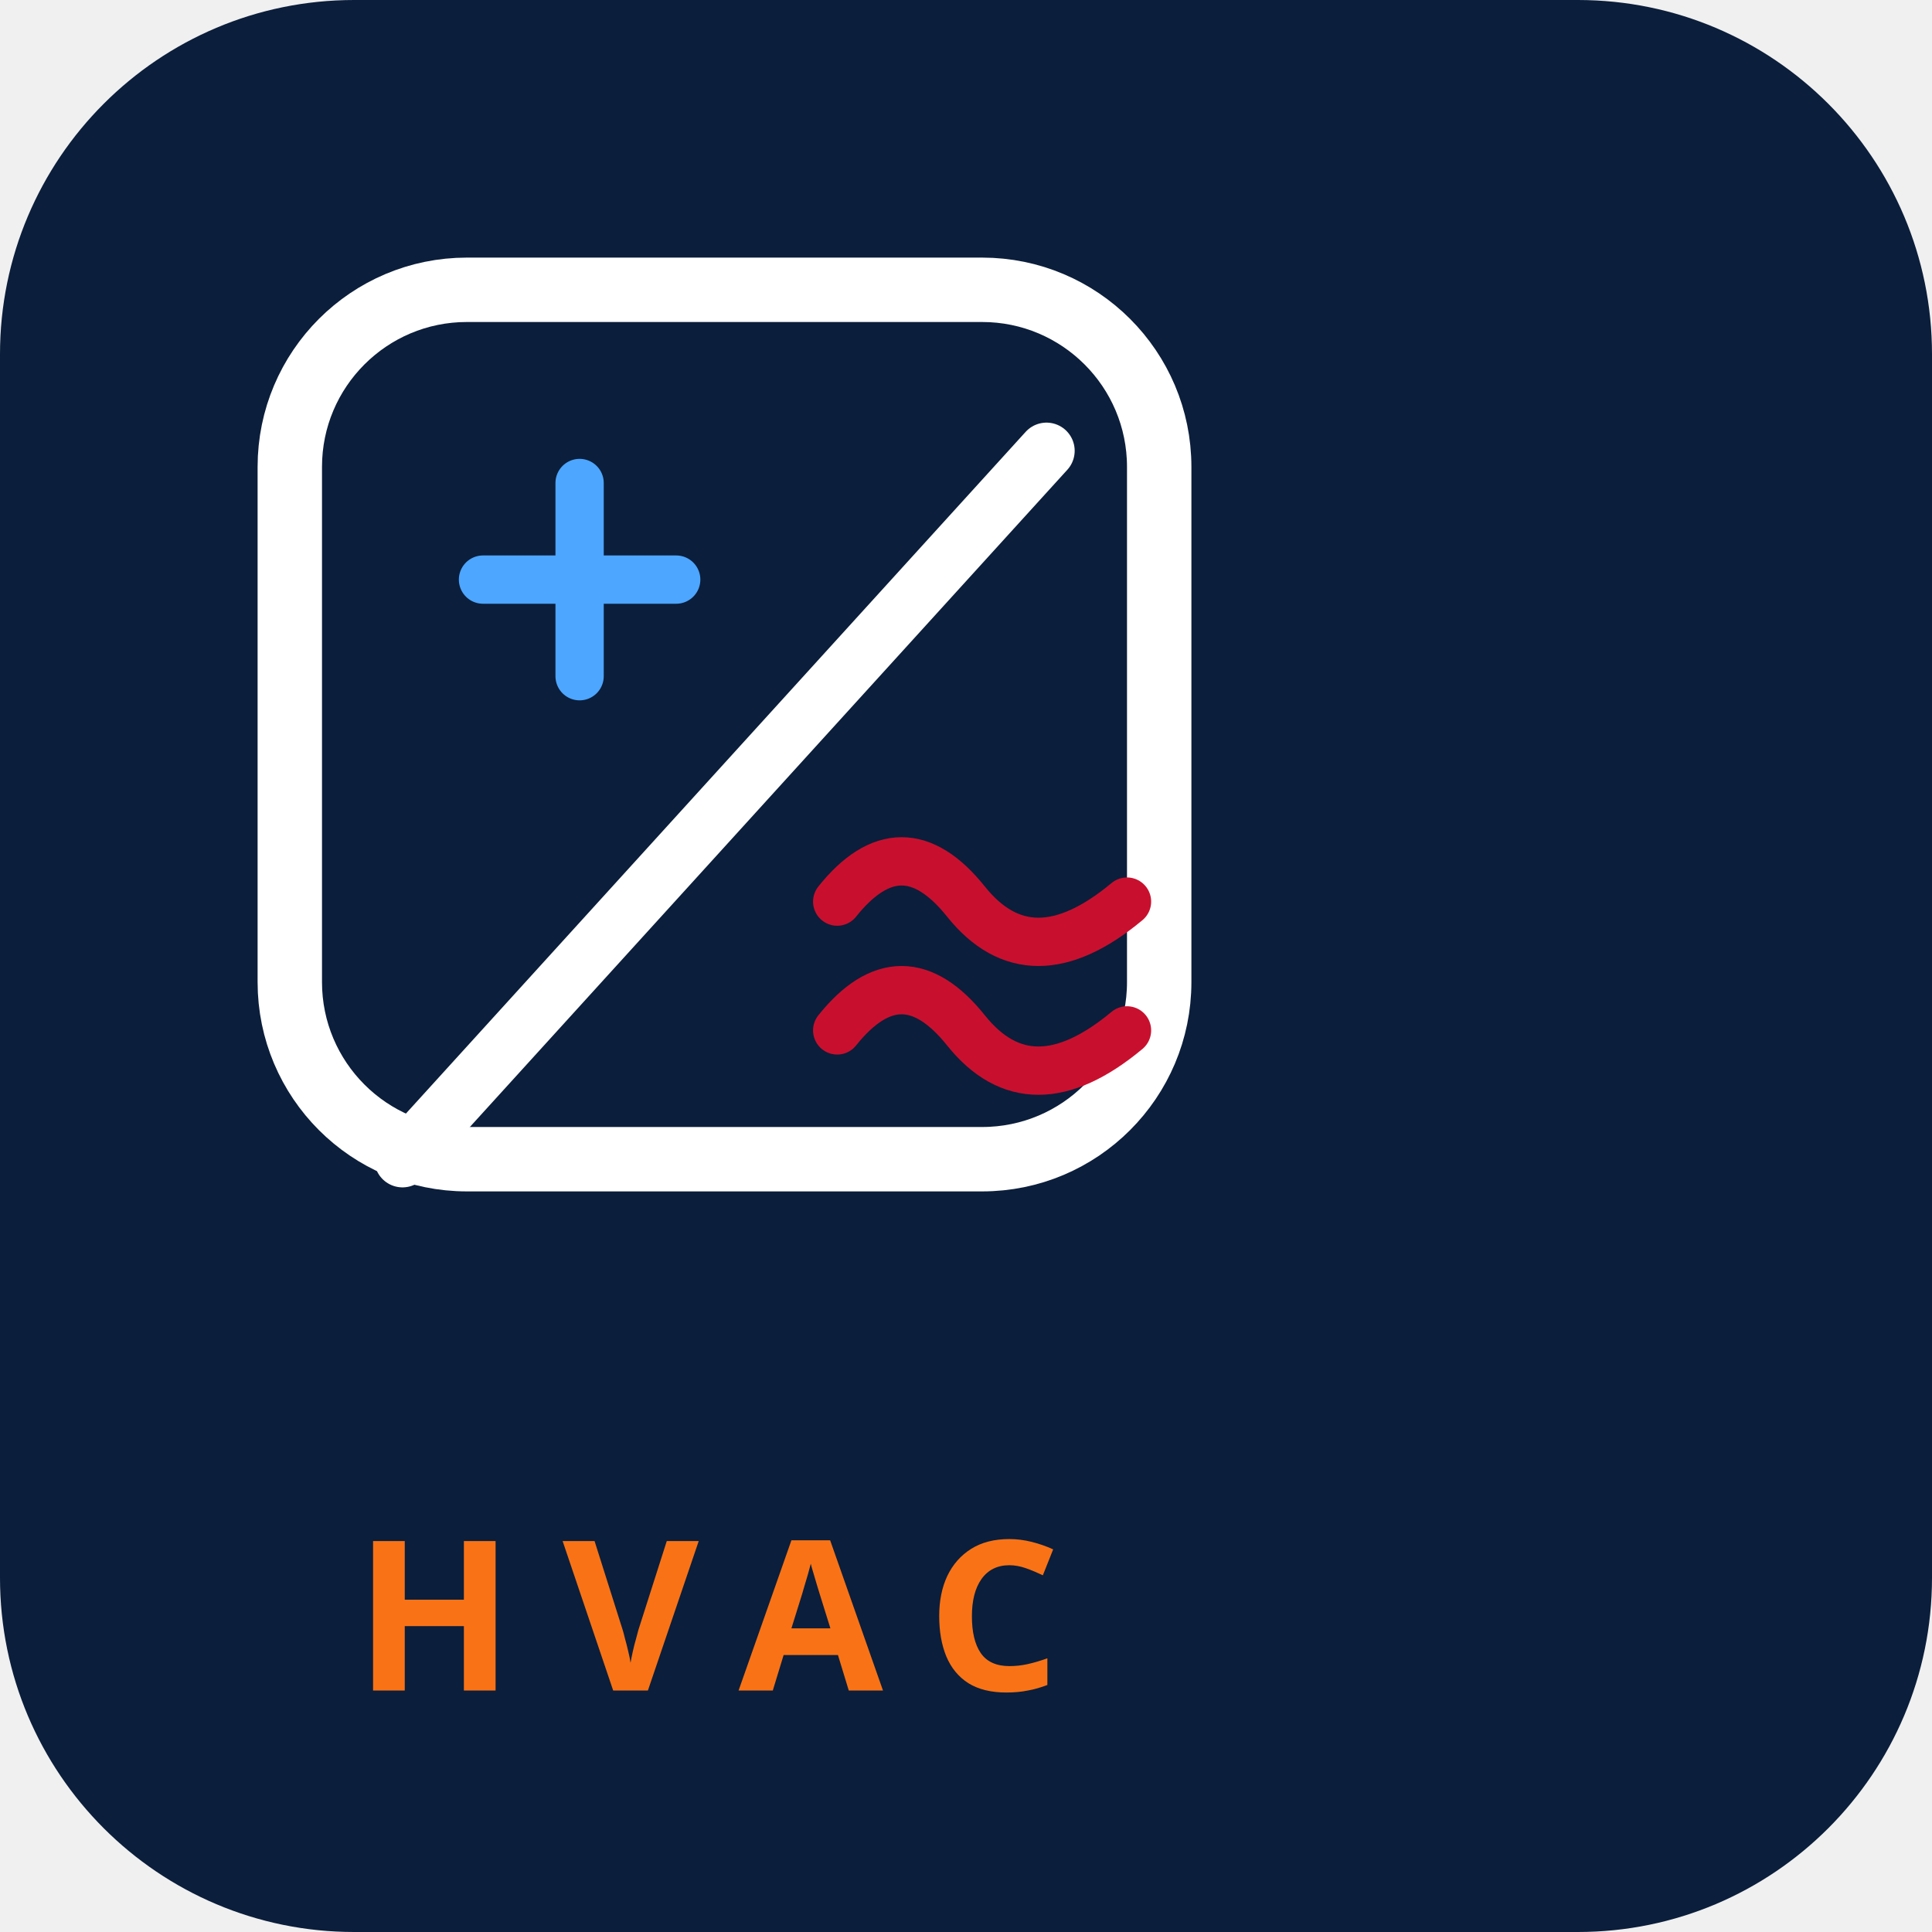
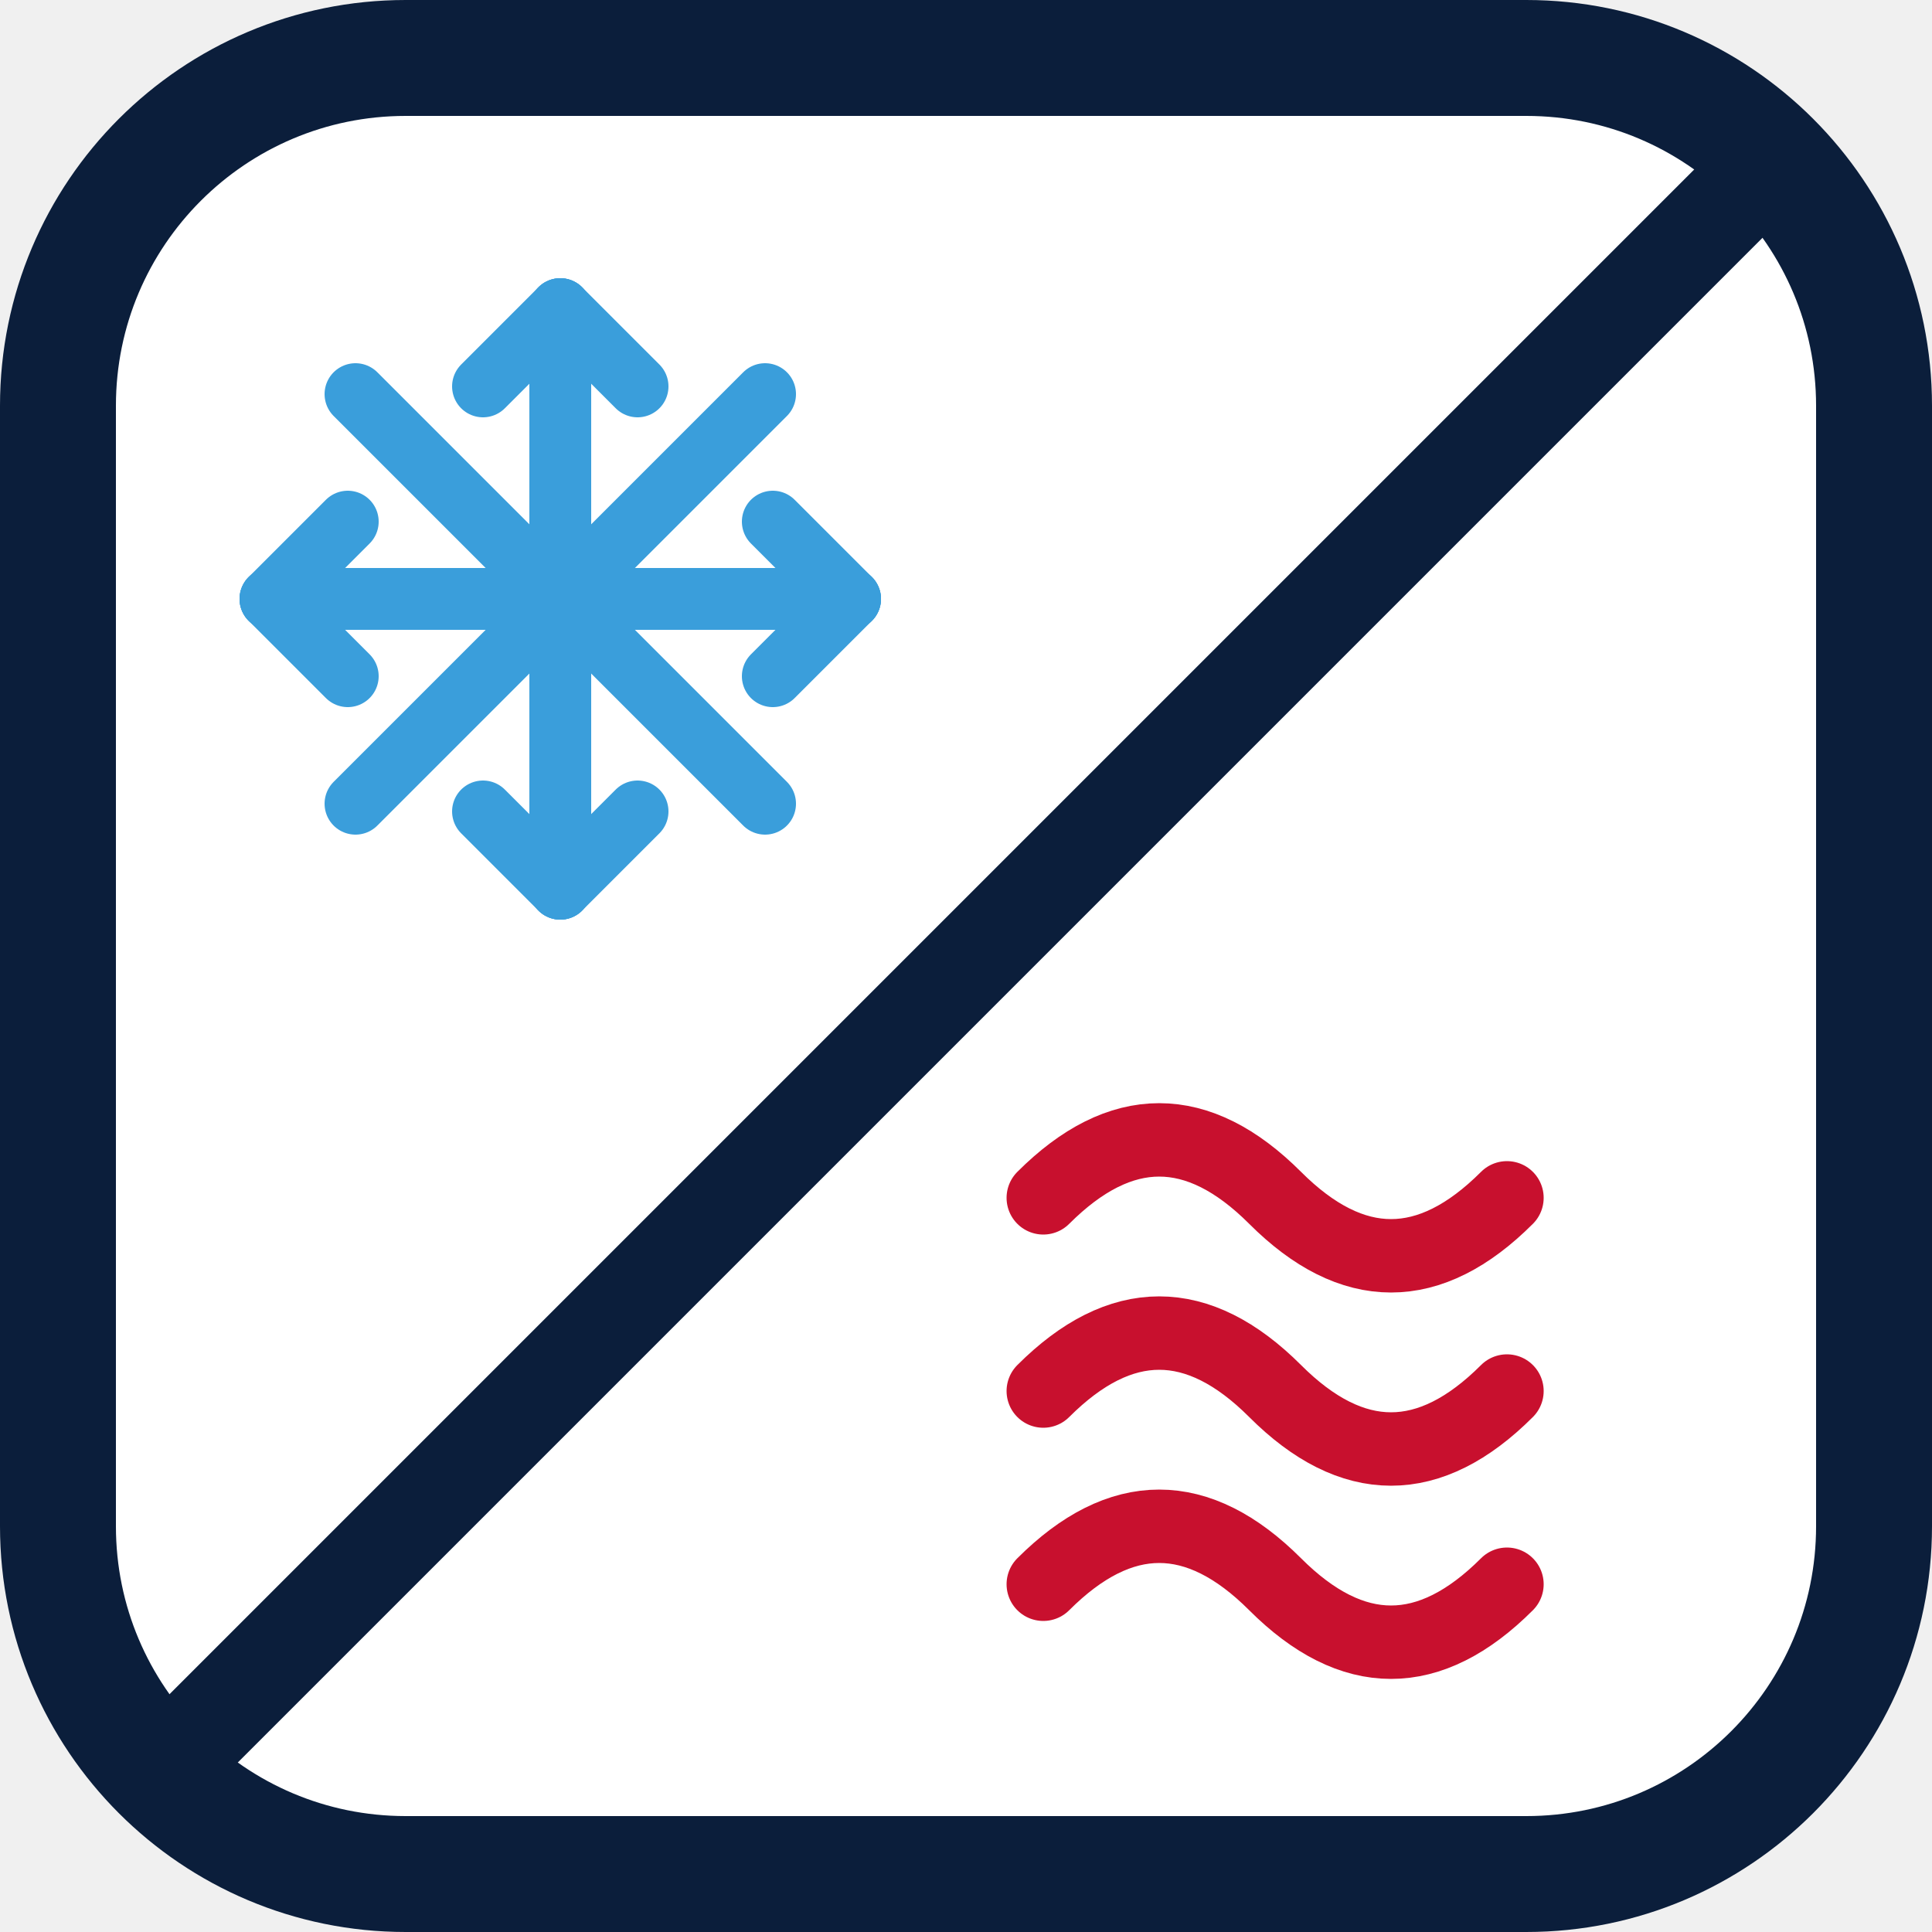
- <svg xmlns="http://www.w3.org/2000/svg" viewBox="0 0 120 120">
-   <rect width="120" height="120" rx="22" fill="#0B1E3B" />
-   <rect x="18" y="18" width="54" height="54" rx="11" fill="none" stroke="#ffffff" stroke-width="4" />
-   <line x1="25" y1="72" x2="65" y2="28" stroke="#ffffff" stroke-width="3.5" stroke-linecap="round" />
-   <g stroke="#4da6ff" stroke-width="3" stroke-linecap="round">
-     <line x1="36" y1="30" x2="36" y2="42" />
-     <line x1="30" y1="36" x2="42" y2="36" />
+ <svg xmlns="http://www.w3.org/2000/svg" viewBox="0 0 100 100">
+   <rect x="3" y="3" width="94" height="94" rx="18" fill="white" stroke="#0B1E3B" stroke-width="6" />
+   <line x1="10" y1="90" x2="90" y2="10" stroke="#0B1E3B" stroke-width="5" stroke-linecap="round" />
+   <g stroke="#3A9EDB" stroke-width="3.2" stroke-linecap="round" transform="translate(29,31)">
+     <line x1="0" y1="-15" x2="0" y2="15" />
+     <line x1="-15" y1="0" x2="15" y2="0" />
+     <line x1="-10.6" y1="-10.6" x2="10.6" y2="10.6" />
+     <line x1="10.6" y1="-10.6" x2="-10.6" y2="10.6" />
+     <line x1="-4" y1="-11" x2="0" y2="-15" />
+     <line x1="4" y1="-11" x2="0" y2="-15" />
+     <line x1="-4" y1="11" x2="0" y2="15" />
+     <line x1="4" y1="11" x2="0" y2="15" />
+     <line x1="-11" y1="-4" x2="-15" y2="0" />
+     <line x1="-11" y1="4" x2="-15" y2="0" />
+     <line x1="11" y1="-4" x2="15" y2="0" />
+     <line x1="11" y1="4" x2="15" y2="0" />
  </g>
-   <g fill="none" stroke="#C8102E" stroke-width="3" stroke-linecap="round">
-     <path d="M52 56 Q 56 51, 60 56 T 70 56" />
-     <path d="M52 64 Q 56 59, 60 64 T 70 64" />
+   <g fill="none" stroke="#C8102E" stroke-width="3.8" stroke-linecap="round">
+     <path d="M54 62 Q 60 56, 66 62 T 78 62" />
+     <path d="M54 72 Q 60 66, 66 72 T 78 72" />
+     <path d="M54 82 Q 60 76, 66 82 T 78 82" />
  </g>
-   <text x="22" y="105" font-family="sans-serif" font-weight="900" font-size="13" letter-spacing="3" fill="#f97316">HVAC</text>
</svg>
